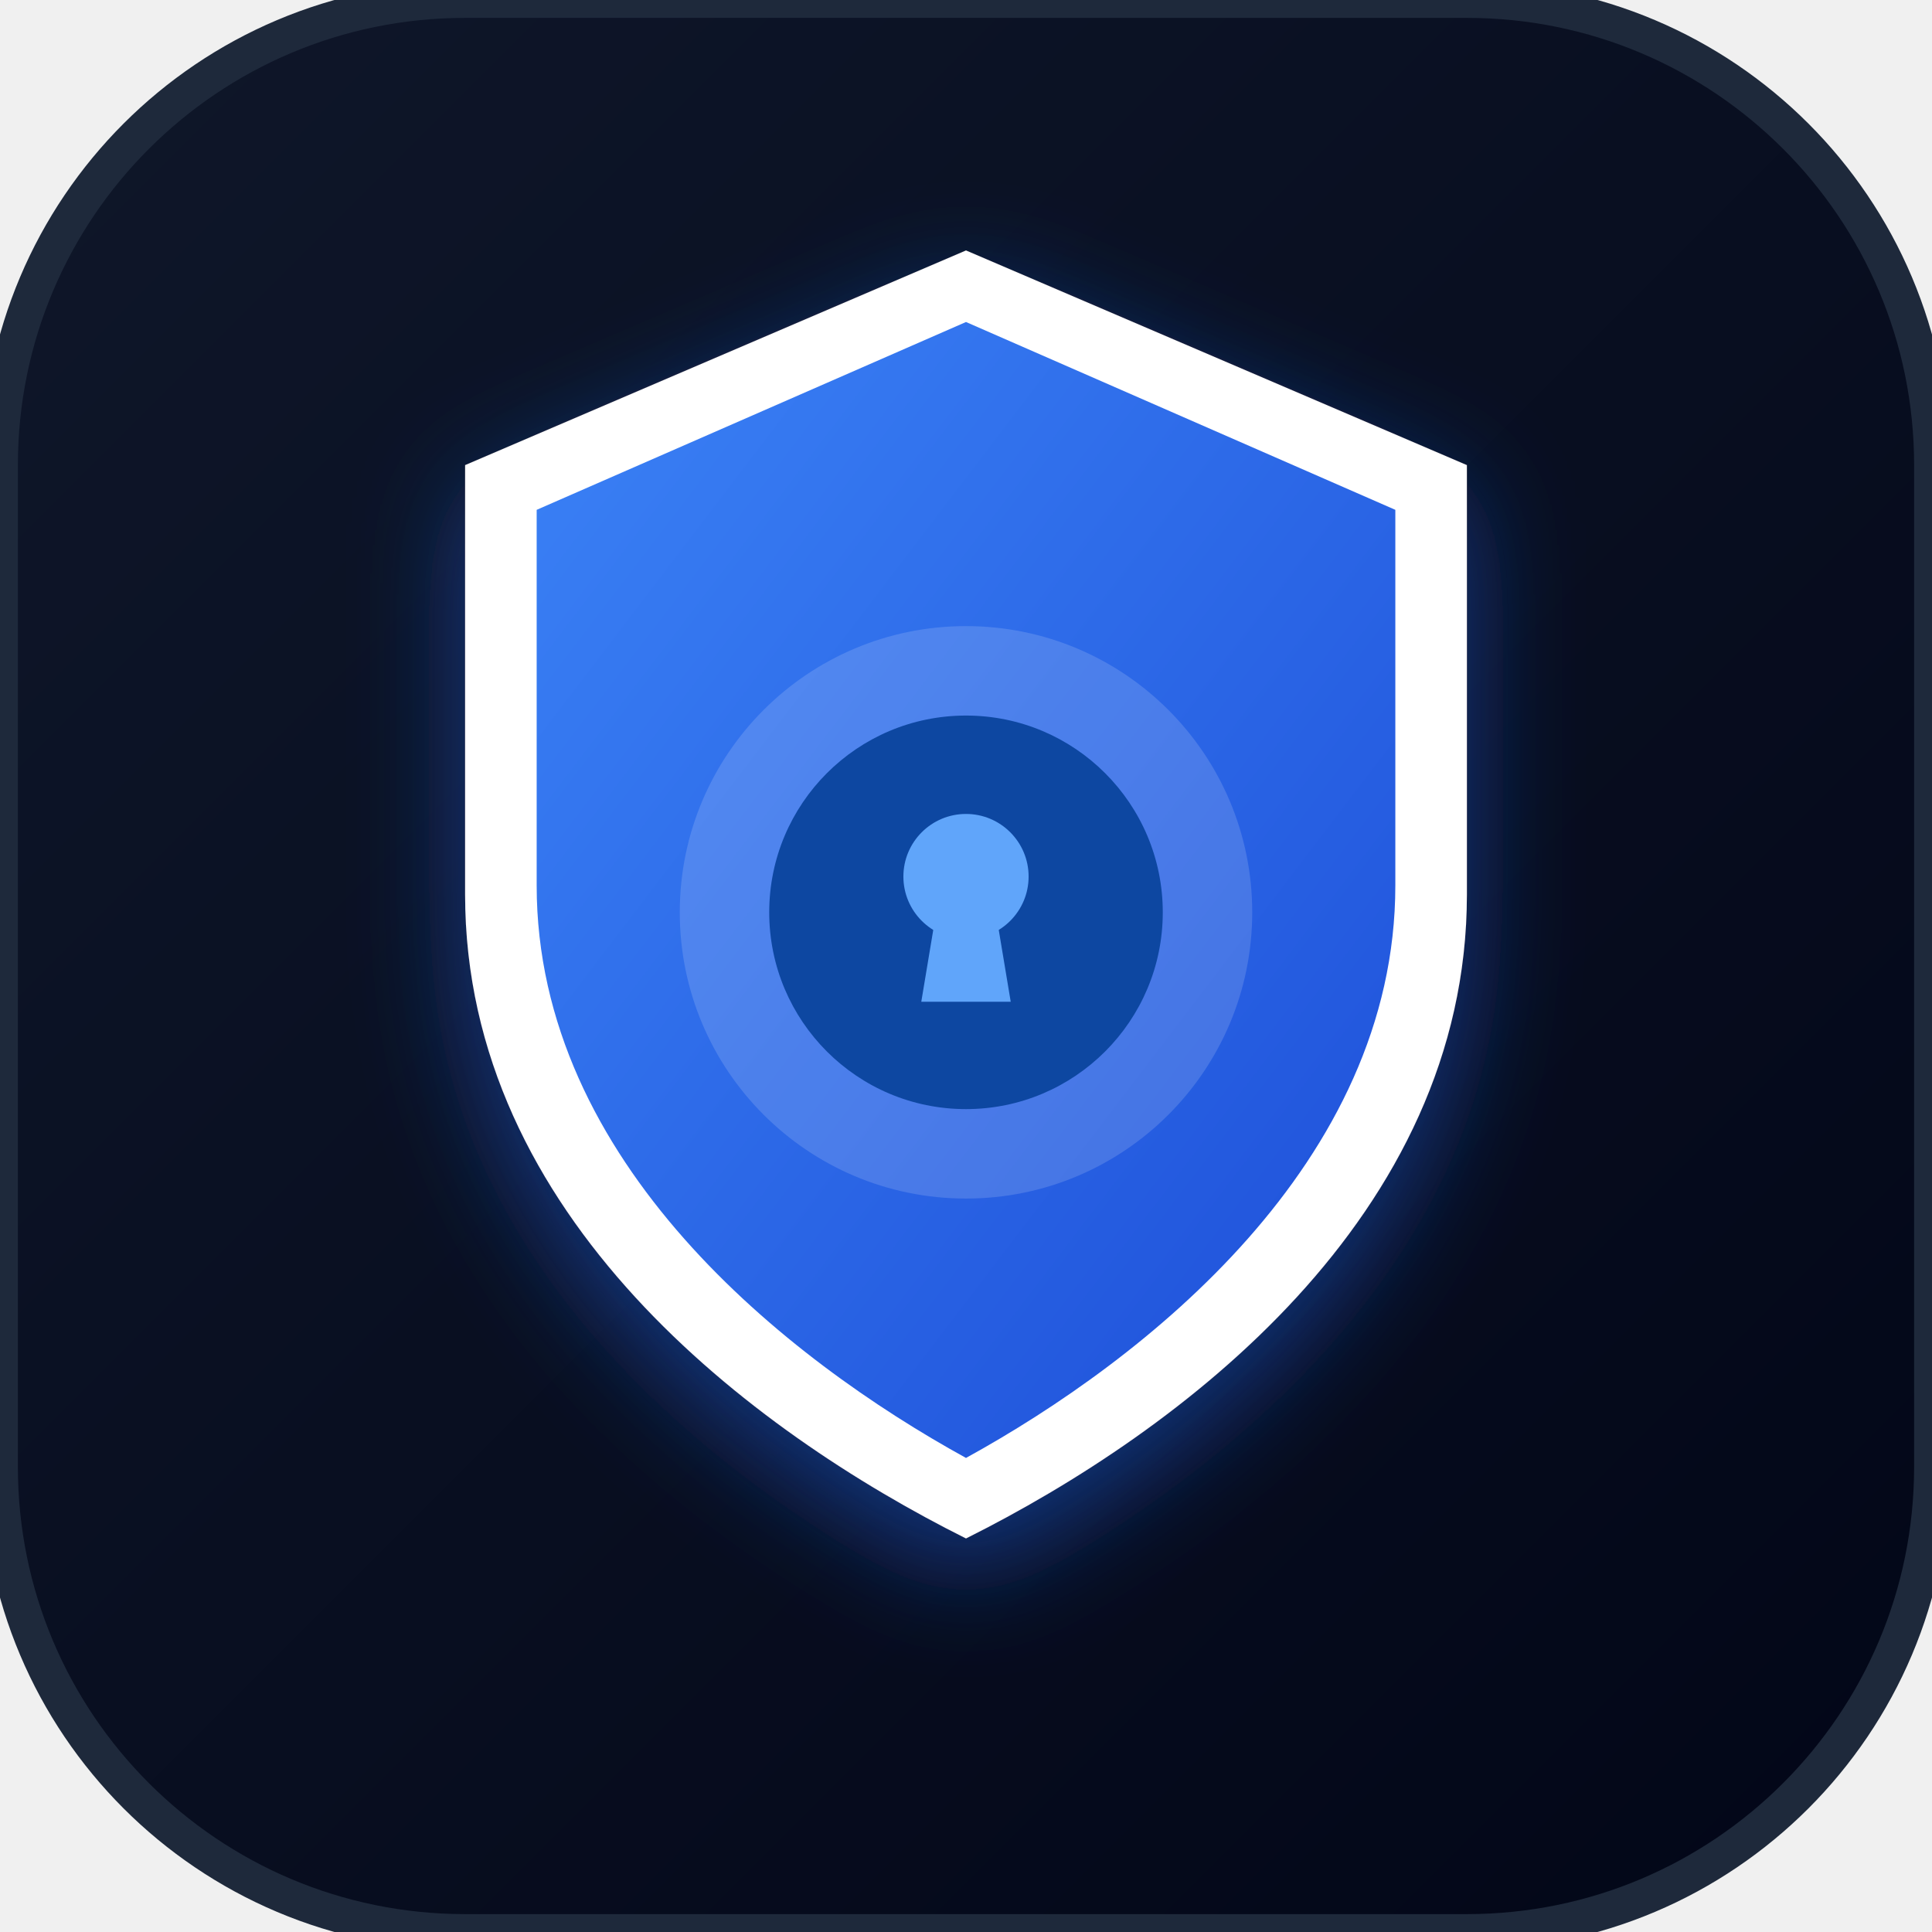
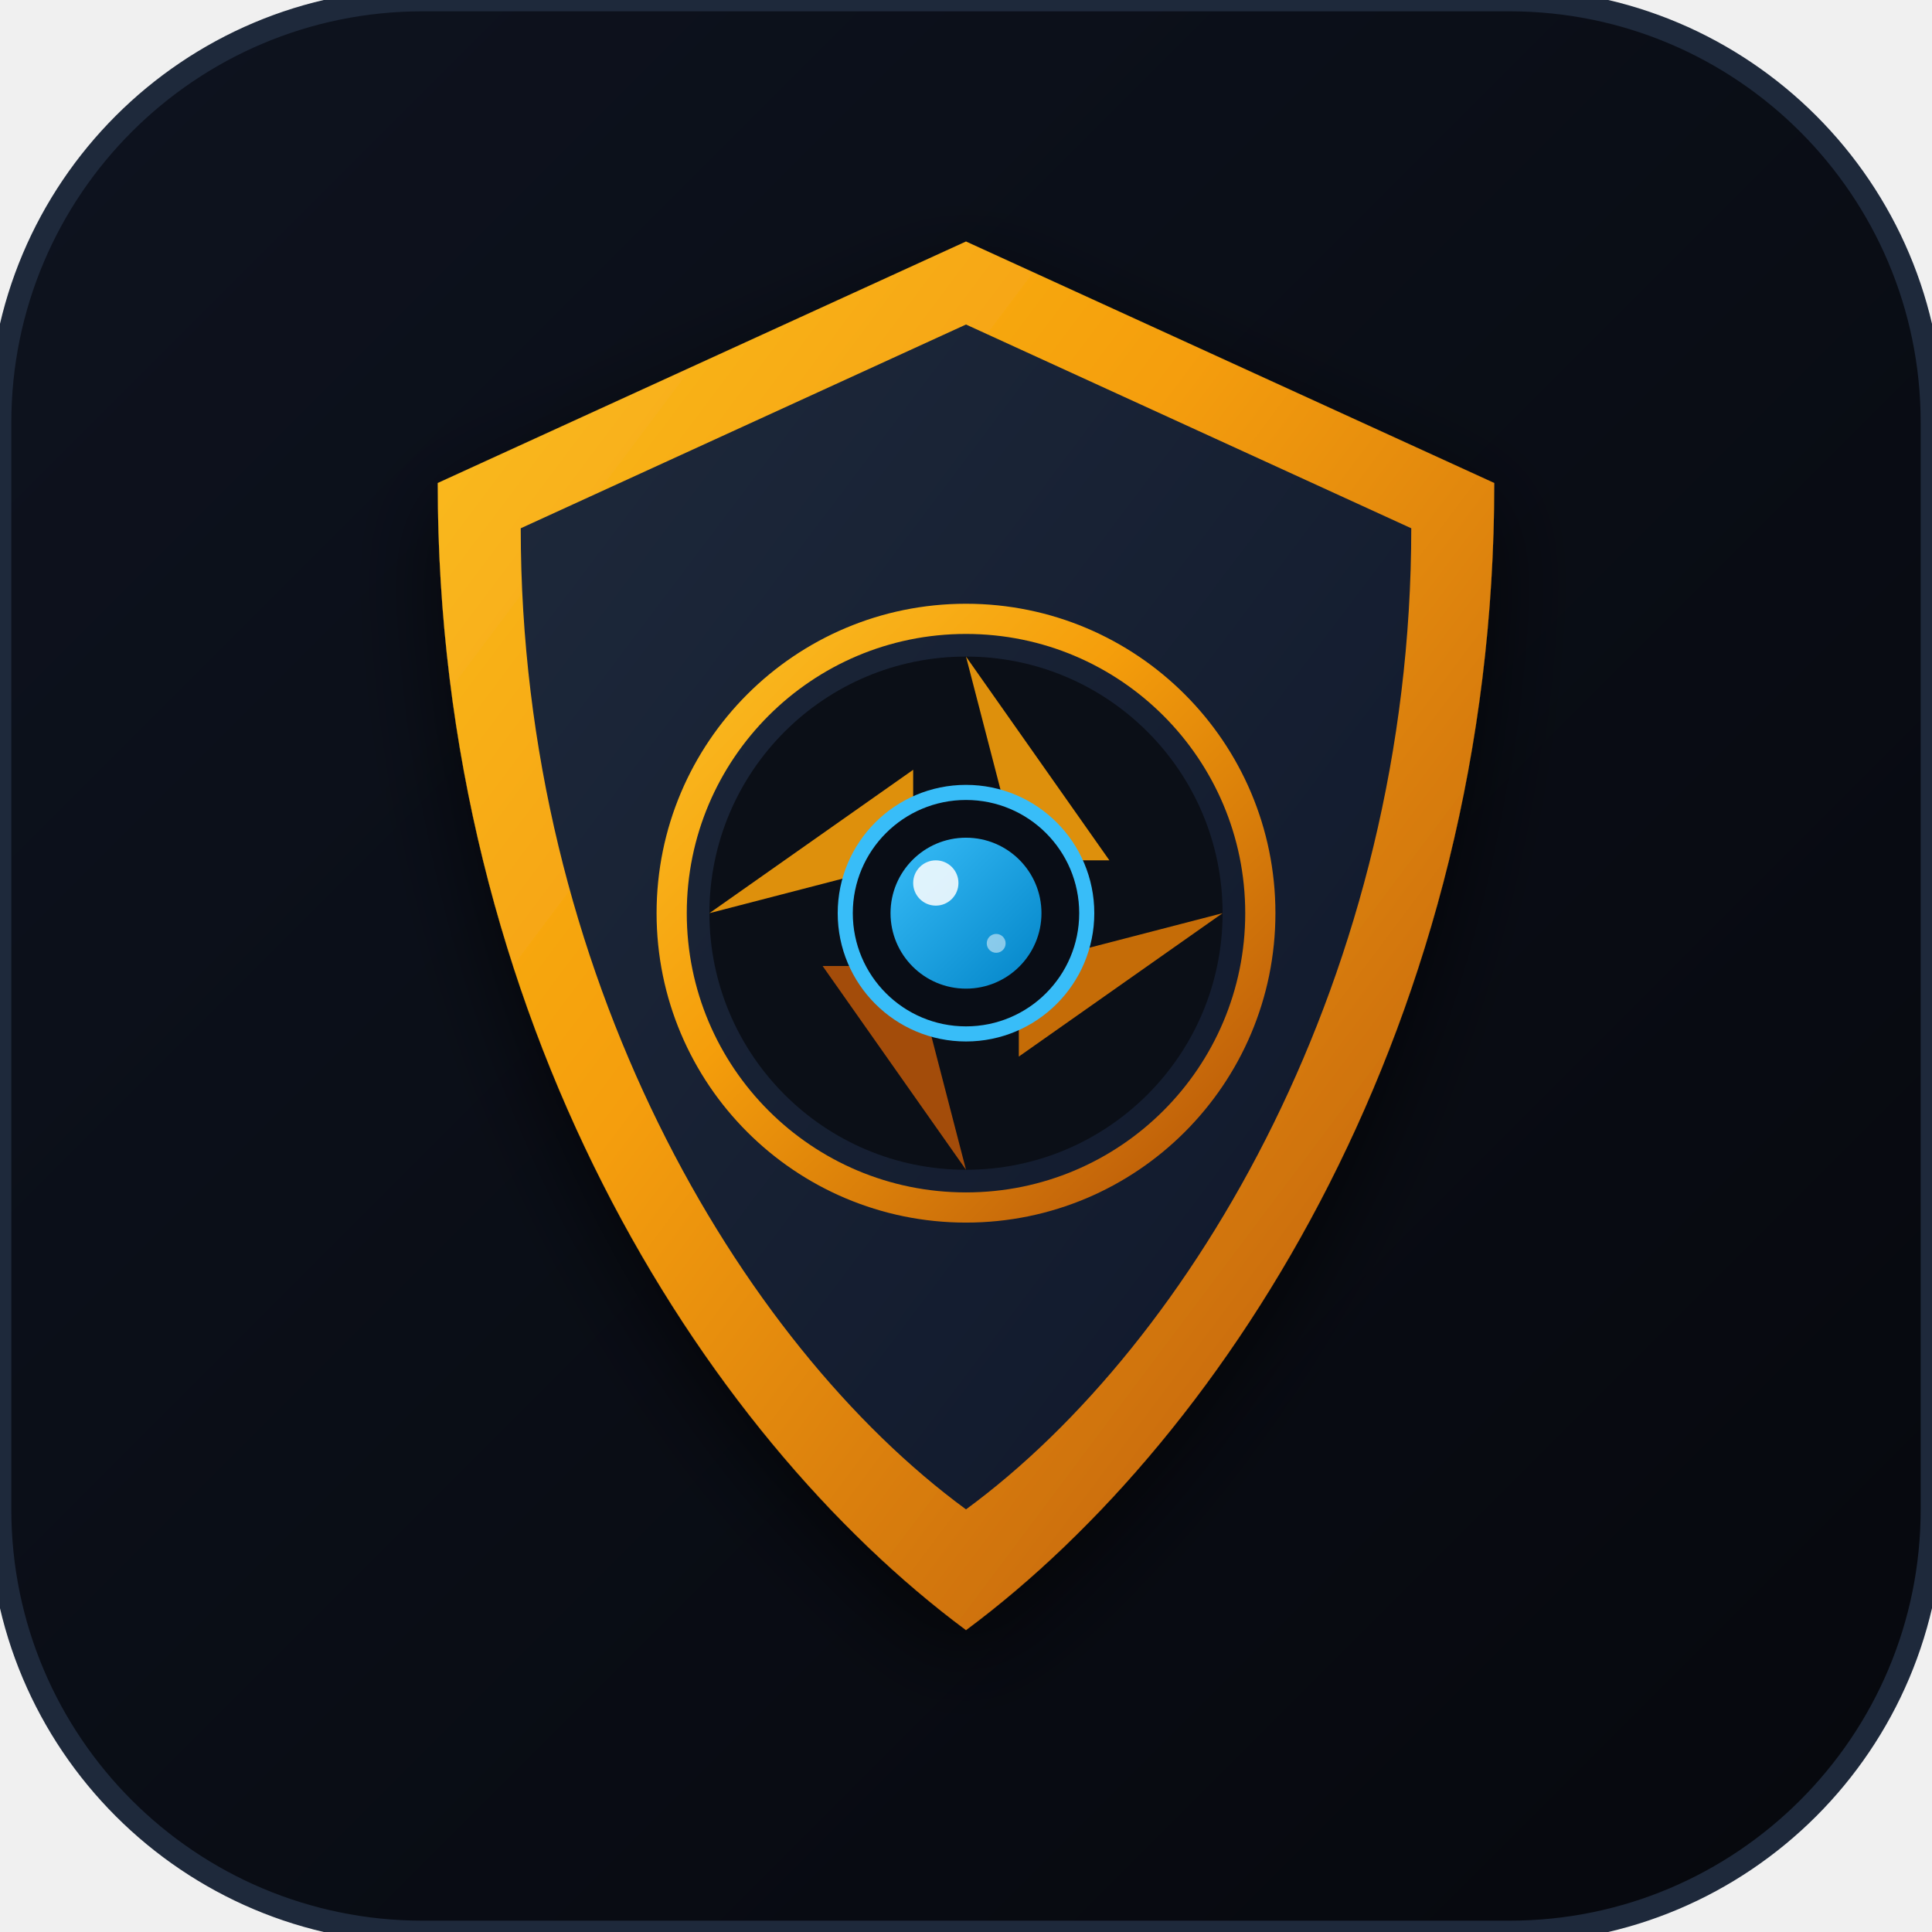
- <svg xmlns="http://www.w3.org/2000/svg" viewBox="0 0 108 108" width="108" height="108">
+ <svg xmlns="http://www.w3.org/2000/svg" viewBox="0 0 512 512" width="512" height="512">
  <defs>
-     <linearGradient id="shieldGrad" x1="0%" y1="0%" x2="100%" y2="100%">
-       <stop offset="0%" stop-color="#3b82f6" />
-       <stop offset="100%" stop-color="#1d4ed8" />
+     <linearGradient id="pgBgGrad" x1="0%" y1="0%" x2="100%" y2="100%">
+       <stop offset="0%" stop-color="#0e131f" />
+       <stop offset="100%" stop-color="#06080d" />
    </linearGradient>
-     <linearGradient id="bgGrad" x1="0%" y1="0%" x2="100%" y2="100%">
-       <stop offset="0%" stop-color="#0f172a" />
-       <stop offset="100%" stop-color="#020617" />
+     <linearGradient id="pgGoldGrad" x1="0%" y1="0%" x2="100%" y2="100%">
+       <stop offset="0%" stop-color="#fbbf24" />
+       <stop offset="40%" stop-color="#f59e0b" />
+       <stop offset="100%" stop-color="#b45309" />
    </linearGradient>
-     <filter id="glow" x="-20%" y="-20%" width="140%" height="140%">
-       <feDropShadow dx="0" dy="2" stdDeviation="3" flood-color="#2563eb" flood-opacity="0.5" />
+     <linearGradient id="pgShieldCore" x1="0%" y1="0%" x2="100%" y2="100%">
+       <stop offset="0%" stop-color="#1e293b" />
+       <stop offset="100%" stop-color="#0f172a" />
+     </linearGradient>
+     <linearGradient id="pgLensGrad" x1="0%" y1="0%" x2="100%" y2="100%">
+       <stop offset="0%" stop-color="#38bdf8" />
+       <stop offset="100%" stop-color="#0284c7" />
+     </linearGradient>
+     <filter id="pgDropShadow" x="-20%" y="-20%" width="140%" height="140%">
+       <feDropShadow dx="0" dy="8" stdDeviation="12" flood-color="#000000" flood-opacity="0.6" />
    </filter>
  </defs>
-   <rect width="108" height="108" rx="26" fill="url(#bgGrad)" stroke="#1e293b" stroke-width="2" />
-   <path d="M54,14 L82,26 L82,50 C82,68 66,80 54,86 C42,80 26,68 26,50 L26,26 Z" fill="#ffffff" filter="url(#glow)" />
-   <path d="M54,18 L78,28.5 L78,49.5 C78,65 64,76 54,81.5 C44,76 30,65 30,49.5 L30,28.5 Z" fill="url(#shieldGrad)" />
-   <circle cx="54" cy="51" r="16" fill="#ffffff" opacity="0.15" />
-   <circle cx="54" cy="51" r="11" fill="#0d47a1" />
-   <circle cx="54" cy="49" r="3.5" fill="#60a5fa" />
-   <path d="M52.5,50 L55.5,50 L56.5,56 L51.5,56 Z" fill="#60a5fa" />
+   <rect width="512" height="512" rx="112" fill="url(#pgBgGrad)" stroke="#1e293b" stroke-width="6" />
+   <path d="M256,64 L396,128 C396,270 326,380 256,432 C186,380 116,270 116,128 Z" fill="url(#pgGoldGrad)" filter="url(#pgDropShadow)" />
+   <path d="M256,86 L374,140 C374,258 316,356 256,400 C196,356 138,258 138,140 Z" fill="url(#pgShieldCore)" />
+   <circle cx="256" cy="242" r="78" fill="none" stroke="url(#pgGoldGrad)" stroke-width="8" />
+   <circle cx="256" cy="242" r="68" fill="#0b0f17" />
+   <path d="M256,174 L294,228 L270,228 Z" fill="#f59e0b" opacity="0.9" />
+   <path d="M324,242 L270,280 L270,256 Z" fill="#d97706" opacity="0.9" />
+   <path d="M256,310 L218,256 L242,256 Z" fill="#b45309" opacity="0.9" />
+   <path d="M188,242 L242,204 L242,228 Z" fill="#f59e0b" opacity="0.9" />
+   <circle cx="256" cy="242" r="32" fill="#090d16" stroke="#38bdf8" stroke-width="4" />
+   <circle cx="256" cy="242" r="20" fill="url(#pgLensGrad)" />
+   <circle cx="248" cy="234" r="6" fill="#ffffff" opacity="0.85" />
+   <circle cx="264" cy="250" r="2.5" fill="#ffffff" opacity="0.5" />
</svg>
